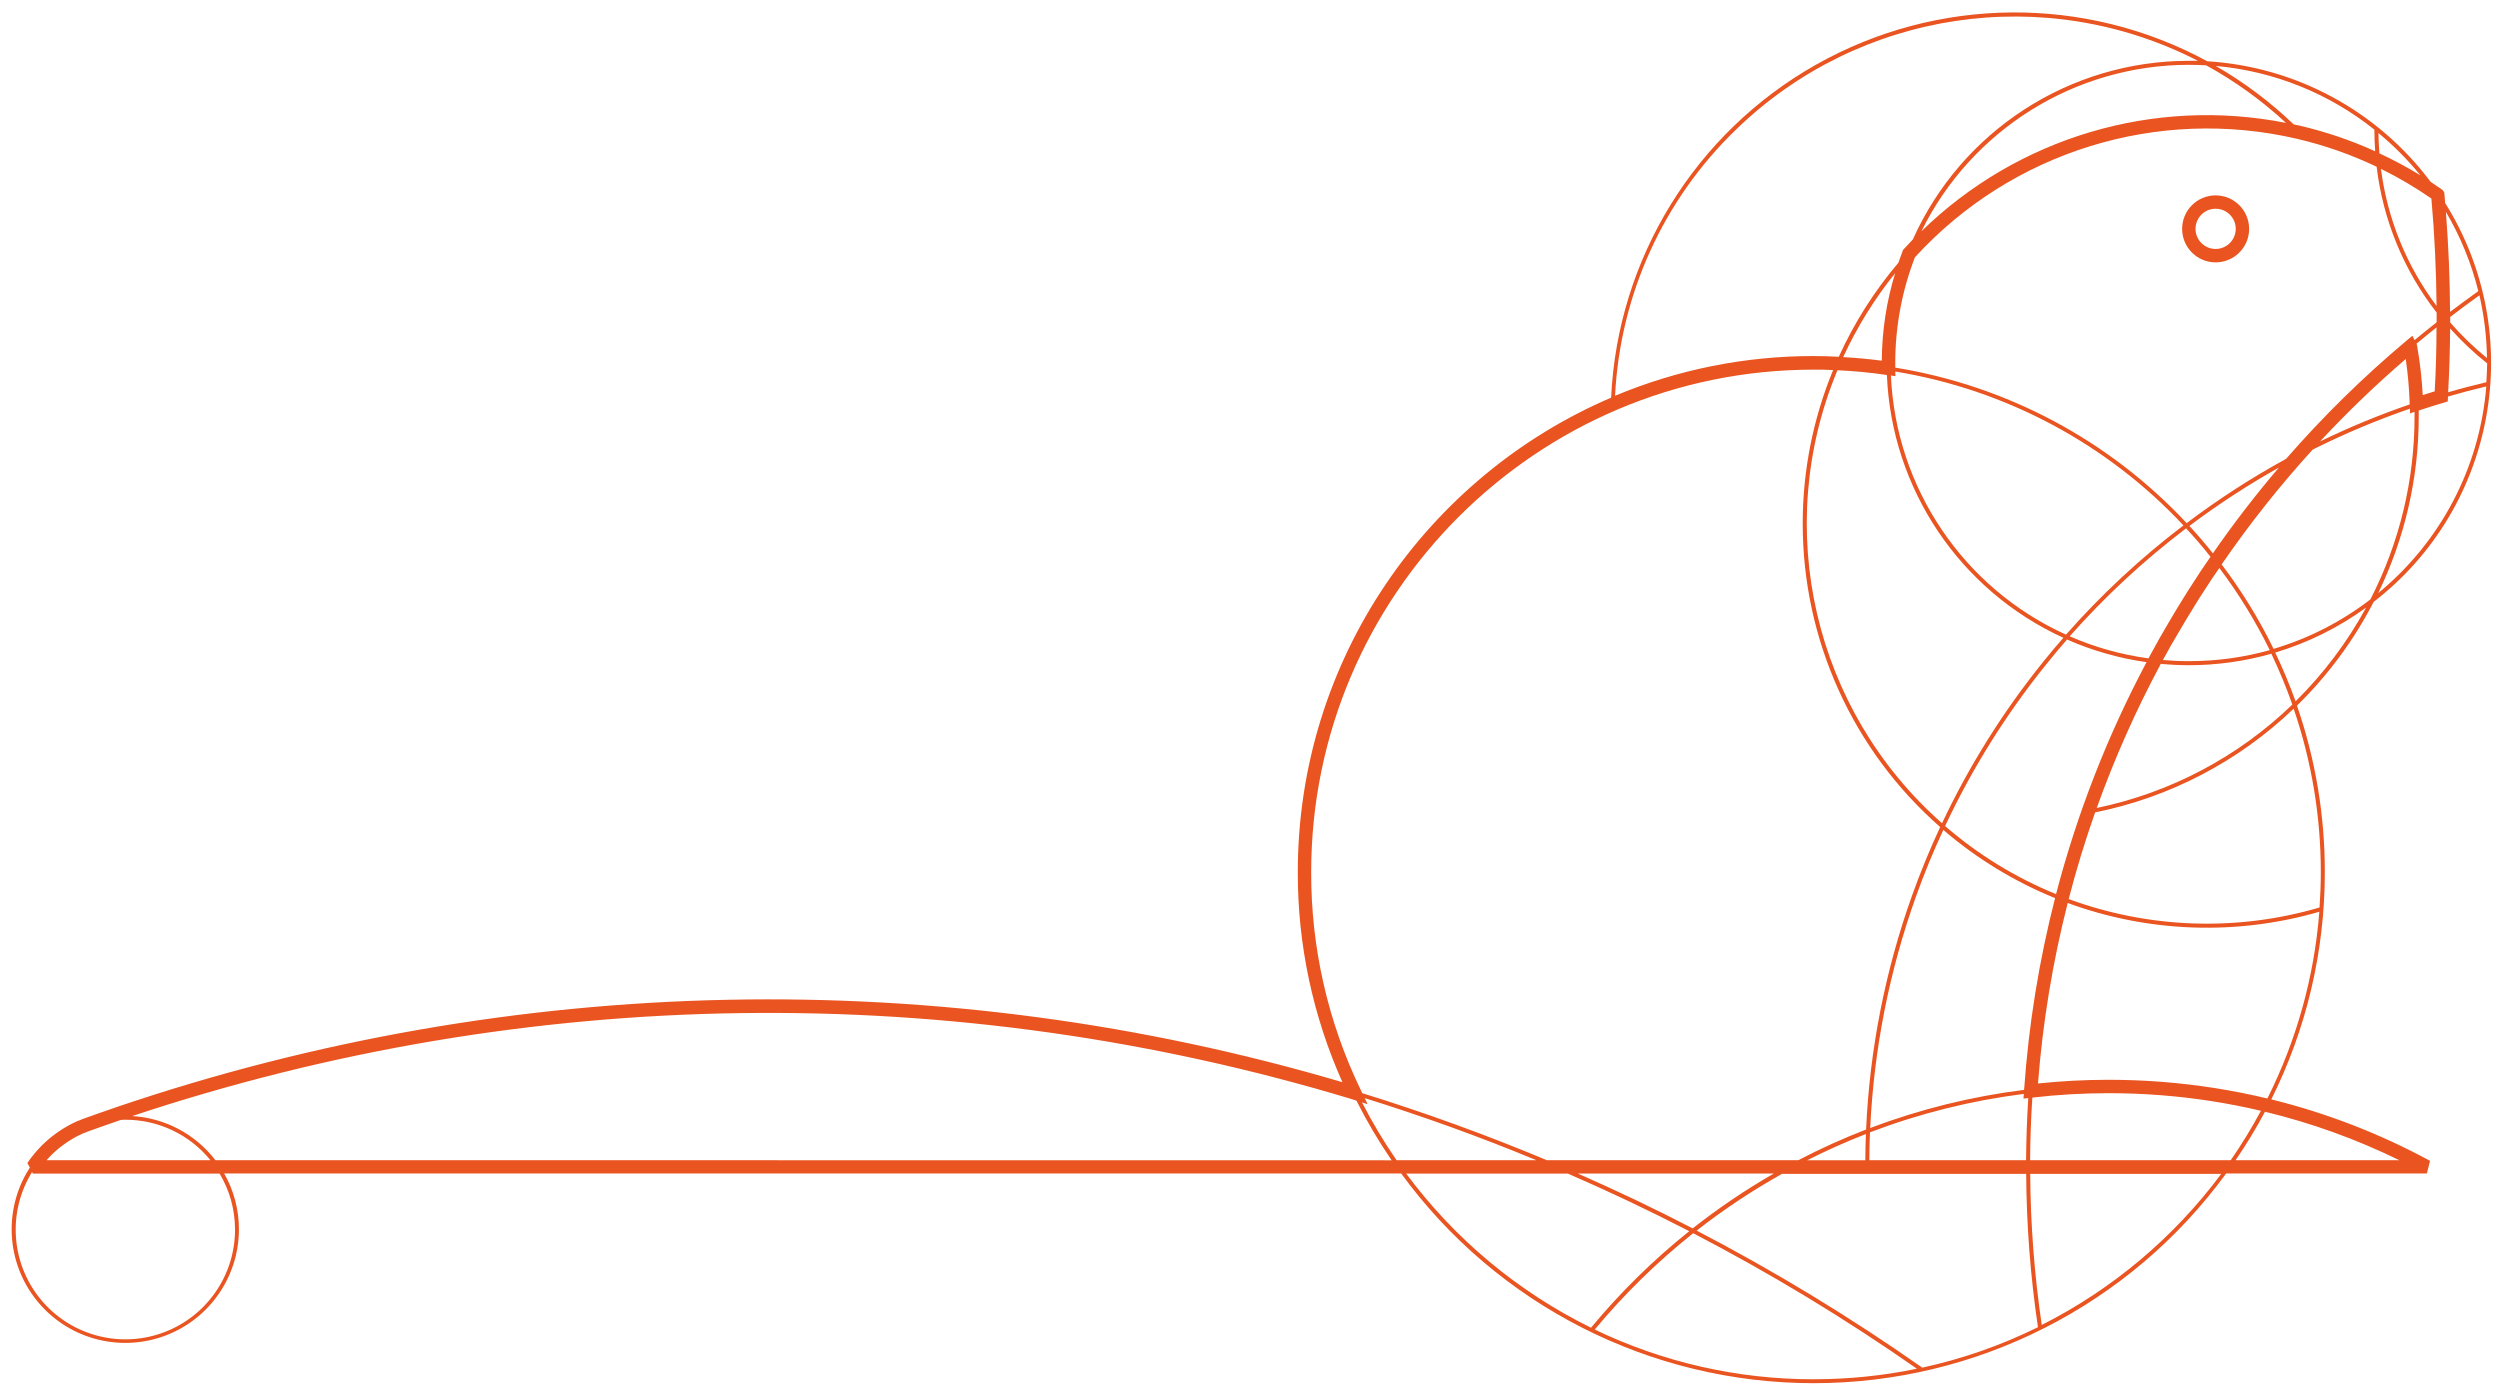
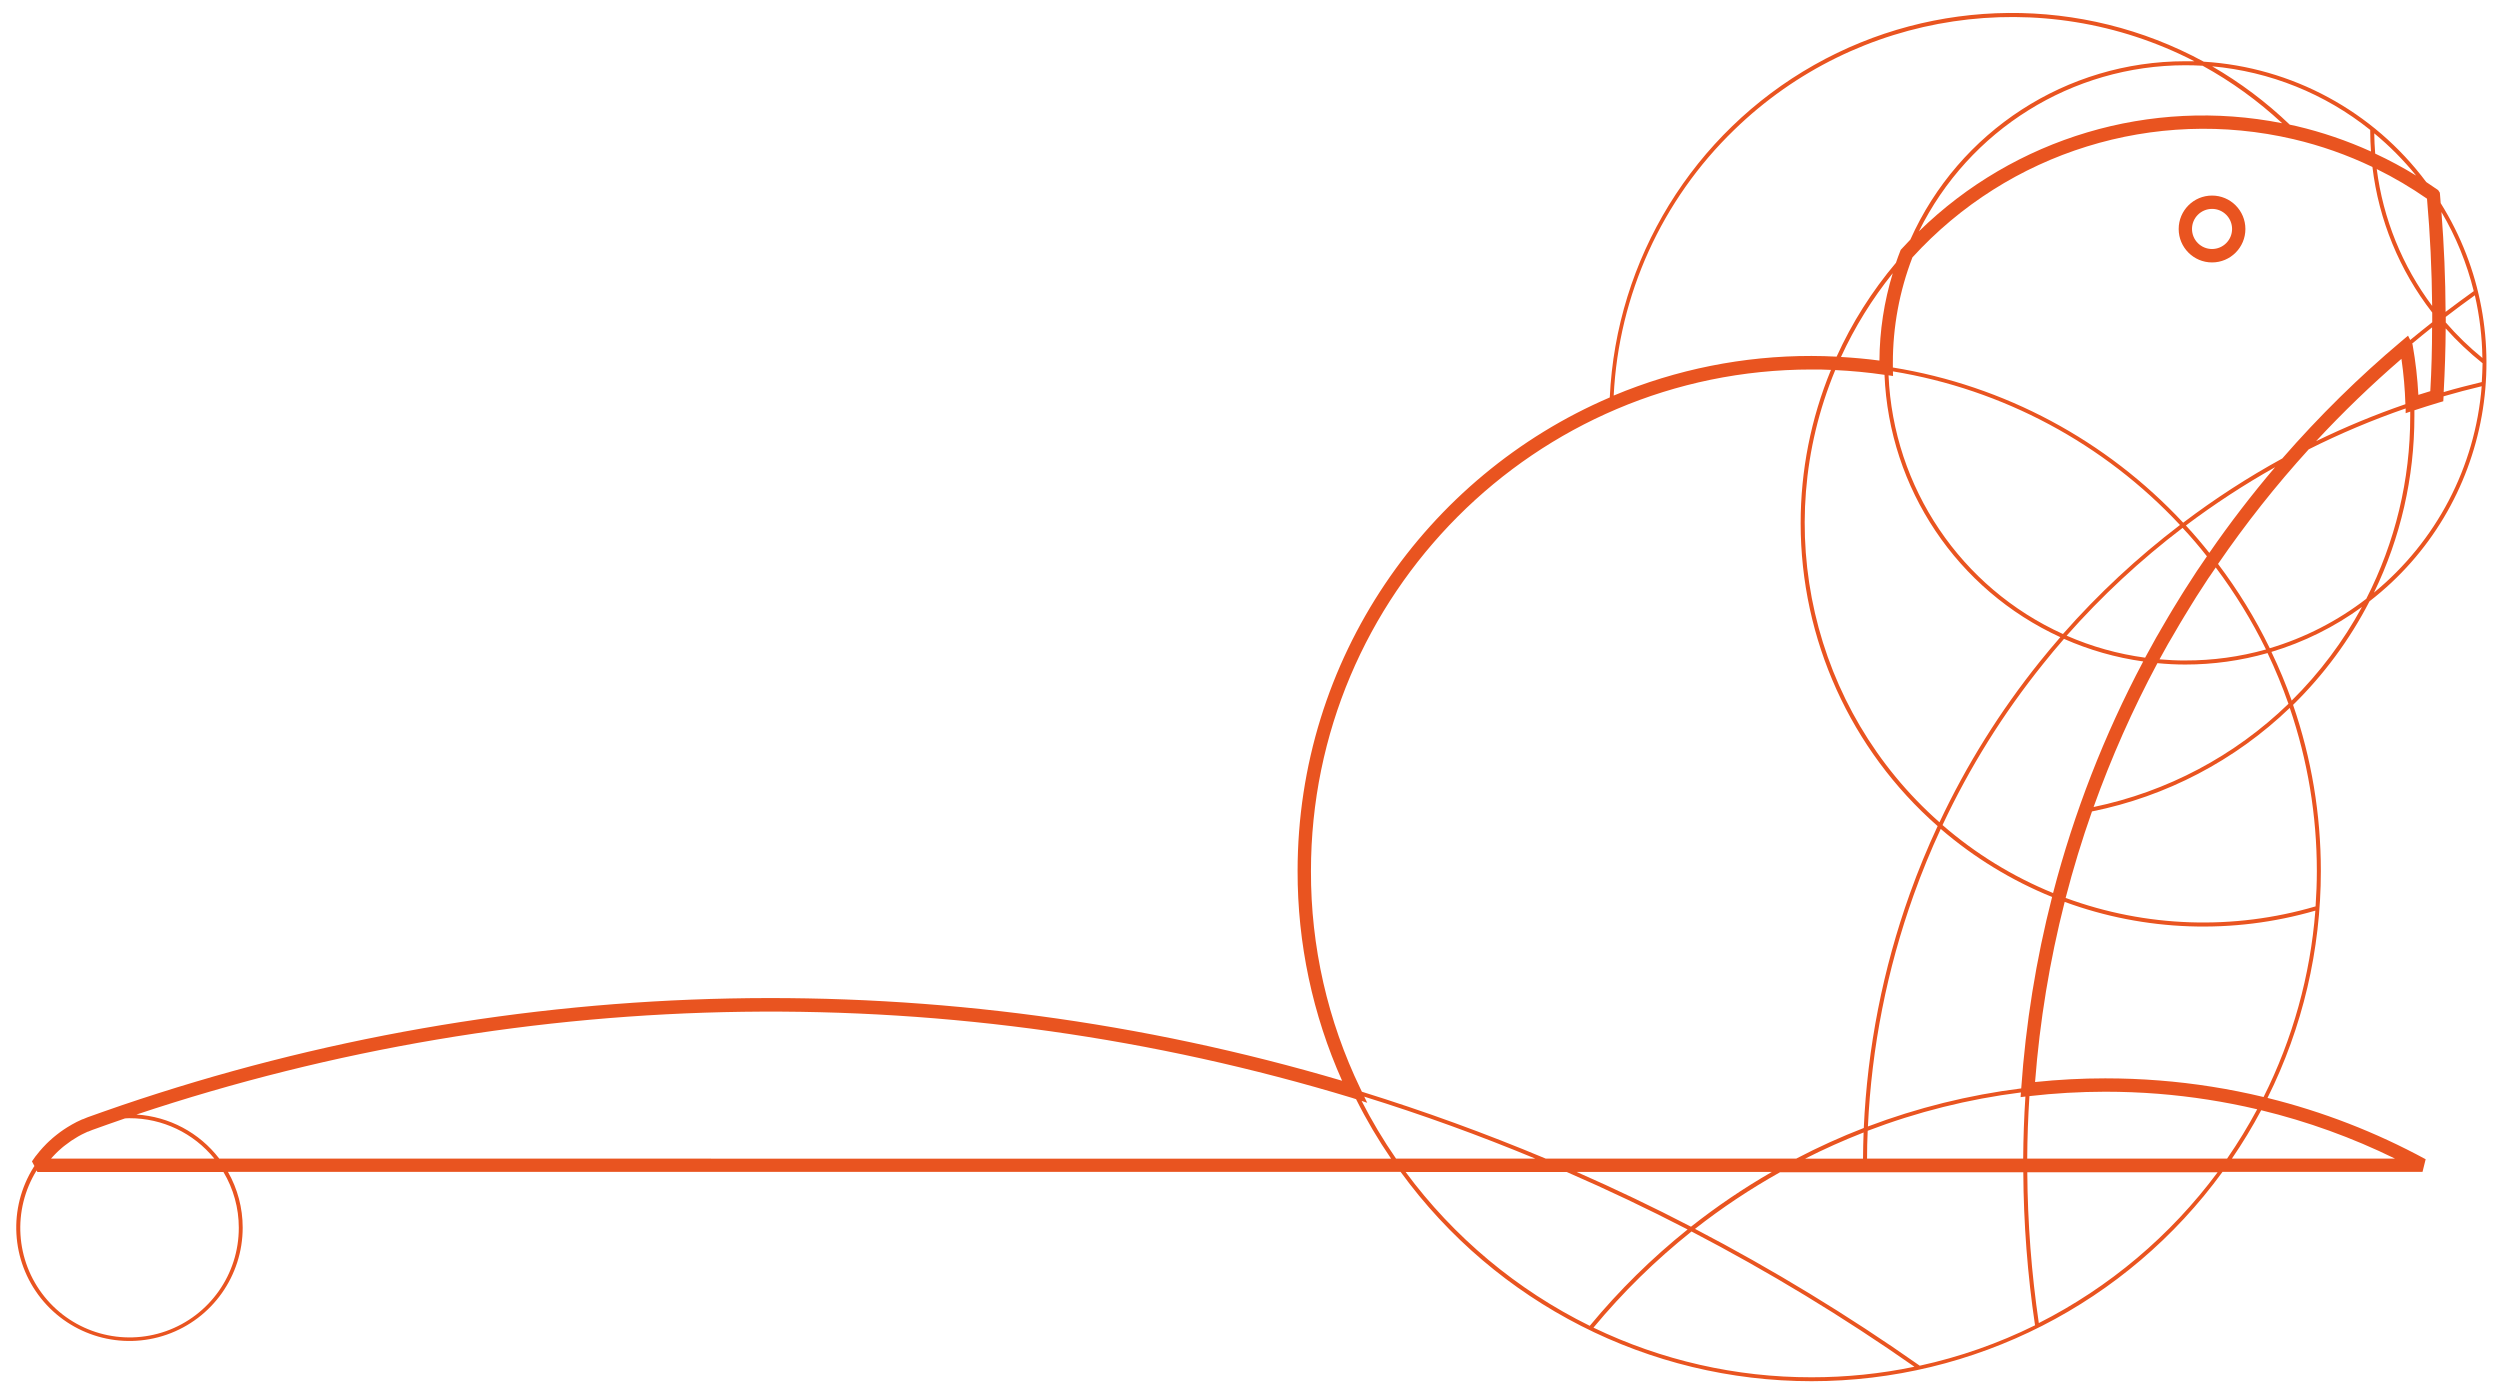
- <svg xmlns="http://www.w3.org/2000/svg" id="artwork" viewBox="0 0 793.33 442.85">
-   <defs>
-     <style>.cls-1{fill:#e95420;}</style>
-   </defs>
-   <path class="cls-1" d="M737.74,276.74a161.23,161.23,0,0,0-8.84-52.82A128.38,128.38,0,0,0,753.24,191,95.76,95.76,0,0,0,775.92,64.41c-.07-.92-.13-1.86-.22-2.78l-.06-.56-.52-.78-.33-.23c-1.15-.81-2.31-1.59-3.48-2.36a95.89,95.89,0,0,0-70.86-38.26A128.23,128.23,0,0,0,511.26,126.19c-58.41,25-99.43,83.09-99.43,150.55A162.23,162.23,0,0,0,426,343.42a643.53,643.53,0,0,0-388.85,7.84l-1.23.43c-1.54.53-3.09,1.06-4.63,1.61l-3.45,1.22h0l-1.4.5-.23.09-1.33.55-.11,0c-.63.28-1.25.57-1.87.88l-.39.21c-.36.19-.73.38-1.09.59l-.25.14a37.39,37.39,0,0,0-4.53,3.05l-.78.62-.62.53-.16.14-.86.77-.83.79-.56.58-.18.19-.44.46c-.73.79-1.45,1.64-2.13,2.53l-.11.13-.21.27c-.37.5-.73,1-1.07,1.51l.79,1.48-.24.35h0a36.06,36.06,0,1,0,66.58,19.21,35.83,35.83,0,0,0-4.69-17.72H444.63a162,162,0,0,0,261.8,0h63.7l1-4a212.49,212.49,0,0,0-50.37-19.5A161.24,161.24,0,0,0,737.74,276.74Zm-18.23,71.85a215.62,215.62,0,0,0-33.28-5.27c-5.67-.45-11.45-.67-17.16-.67a216.66,216.66,0,0,0-22.35,1.17,337.49,337.49,0,0,1,9.43-57.27A128.27,128.27,0,0,0,736,289.33,159.91,159.91,0,0,1,719.51,348.59ZM601.45,117.9a160.79,160.79,0,0,1,91.43,48.83,257.3,257.3,0,0,0-37.28,34.66,94.78,94.78,0,0,1-55.55-82.23l1.43.21Zm100.77,57.69c-2.39-3-4.86-5.89-7.45-8.7a256.31,256.31,0,0,1,28.41-18.53A342.32,342.32,0,0,0,702.22,175.59Zm-.76,1.1c-.57.83-1.15,1.66-1.71,2.5l-.49.72-1,1.47c-1.32,2-2.6,4-3.8,5.86-.27.42-.53.84-.79,1.27l-.48.76q-1.32,2.11-2.61,4.25c-.51.83-1,1.67-1.5,2.51-.8,1.35-1.6,2.71-2.38,4.07l-.37.65c-.33.57-.66,1.14-1,1.71-1.23,2.18-2.32,4.17-3.35,6.08l-.2.38a93.6,93.6,0,0,1-25-7,256.31,256.31,0,0,1,36.93-34.26Q697.78,172,701.46,176.69Zm-45.52,26.25a95.17,95.17,0,0,0,25.23,7.18,339.23,339.23,0,0,0-28.72,73.62,127.2,127.2,0,0,1-35.21-21.61,253.51,253.51,0,0,1,32-51.19Q652.5,206.86,655.94,202.94ZM652.14,285a341,341,0,0,0-9.83,60.85,212.6,212.6,0,0,0-48.83,12.1,253.06,253.06,0,0,1,14.57-73.59q3.84-10.73,8.63-21A128.47,128.47,0,0,0,652.14,285Zm33.56-74.34c2.93.28,5.89.43,8.88.43a95.54,95.54,0,0,0,26.19-3.64,161.68,161.68,0,0,1,6.66,16.13,126.27,126.27,0,0,1-62.07,32.82A337.76,337.76,0,0,1,685.7,210.65Zm8.88-.85c-2.77,0-5.51-.13-8.22-.36.84-1.55,1.73-3.16,2.7-4.89l1-1.68.38-.65q1.15-2,2.34-4c.5-.83,1-1.66,1.49-2.48q1.28-2.11,2.58-4.2l.48-.78.77-1.23c1.18-1.86,2.44-3.81,3.75-5.78l1-1.44.49-.73.93-1.35a161.64,161.64,0,0,1,16,26.07A94.57,94.57,0,0,1,694.58,209.8Zm68.84-95.88a127.31,127.31,0,0,1,1.26,14.4h0a256.69,256.69,0,0,0-28.45,11.75A341,341,0,0,1,763.42,113.92Zm9.19,10.26c-1.31.4-2.58.79-3.8,1.18A130.32,130.32,0,0,0,767,109.6l-.06-.31-.11-.22q3.14-2.62,6.35-5.17C773.18,110.61,773,117.41,772.61,124.18ZM771.56,63c1,11.29,1.54,22.73,1.64,34.08a92,92,0,0,1-17.65-43.5A125.44,125.44,0,0,1,771.56,63Zm1.66,36.2c0,.6,0,1.2,0,1.8v1.28c-2.35,1.84-4.67,3.73-7,5.64l-.7-1.38-2.05,1.72a344,344,0,0,0-38,37.33A257.22,257.22,0,0,0,693.9,166a162,162,0,0,0-92.47-49.34v-.45c0-.33,0-.66,0-1a92.78,92.78,0,0,1,6.23-33.55A125.65,125.65,0,0,1,729,44.07a124.13,124.13,0,0,1,25.18,8.84A93.37,93.37,0,0,0,773.22,99.19ZM597.15,114.46c-4.06-.54-8.15-.9-12.25-1.14a127.52,127.52,0,0,1,16.49-26.63A96.89,96.89,0,0,0,597.15,114.46Zm1.62,4.52a96,96,0,0,0,56,83.41q-3.33,3.81-6.5,7.75a254.73,254.73,0,0,0-32,51.1,126.72,126.72,0,0,1-33.19-143.75C588.33,117.74,593.59,118.22,598.77,119Zm-26.71,47.21a128,128,0,0,0,43.62,96.26q-4.89,10.5-8.83,21.47a254.47,254.47,0,0,0-14.68,74.51,210.58,210.58,0,0,0-21.5,9.73H490.85q-28.69-12-58.55-21.26l-.48-1a157.86,157.86,0,0,1-15.74-69.15c0-87.92,71.53-159.45,159.45-159.45,2.06,0,4.12,0,6.18.13A127.5,127.5,0,0,0,572.06,166.19Zm1.4,202q9.12-4.61,18.65-8.33c-.11,2.77-.16,5.55-.19,8.33ZM39.78,355.33a34.72,34.72,0,0,1,27,12.83h-52l.56-.62.44-.47.13-.13.49-.5.73-.7.76-.68.17-.15.52-.45.33-.26h0l.37-.29a33.08,33.08,0,0,1,4-2.7l.23-.13.94-.51.37-.19q.82-.42,1.65-.78l.1,0c.39-.17.78-.33,1.18-.48l.2-.08c.41-.16.83-.31,1.29-.46,1.15-.42,2.31-.83,3.46-1.23q2.81-1,5.61-1.95C38.78,355.34,39.28,355.33,39.78,355.33Zm29.36,12.83h-.79a36,36,0,0,0-26.38-14,639.42,639.42,0,0,1,387.26-5.29l1.22.41a162.77,162.77,0,0,0,11.16,18.92Zm363.07-18.34,1.79.6-.94-1.95q27.72,8.61,54.47,19.69H443.17A162.69,162.69,0,0,1,432.21,349.82Zm130.66,22.59a213.1,213.1,0,0,0-25.73,17.4q-17.92-9.29-36.43-17.4Zm30.33-4.25c0-3,.08-5.9.21-8.84a210.81,210.81,0,0,1,48.81-12.19l-.11,1.49,1.53-.18q-.63,9.84-.7,19.72Zm92.88,0H644.22q.06-9.95.71-19.86a212.2,212.2,0,0,1,24.14-1.4c5.6,0,11.26.22,16.83.66a210,210,0,0,1,31.57,4.93,162.37,162.37,0,0,1-9.58,15.67Zm32.67-15.37a207.51,207.51,0,0,1,42.61,15.37H709.43A162,162,0,0,0,718.75,352.79Zm17.72-76.05c0,3.78-.15,7.52-.4,11.24a127.09,127.09,0,0,1-79.61-2.68q3.6-13.92,8.39-27.5a127.51,127.51,0,0,0,63-32.91A160.14,160.14,0,0,1,736.47,276.74Zm-8-54.15A161.08,161.08,0,0,0,722,207.08a95.73,95.73,0,0,0,28.85-14.29A127.41,127.41,0,0,1,728.43,222.59Zm23.8-32.43a94.38,94.38,0,0,1-30.79,15.75A162,162,0,0,0,705,179.11a339.86,339.86,0,0,1,28.88-36.43,252.76,252.76,0,0,1,30.88-13l0,1.51,1.45-.49c0,.5,0,1,0,1.48A126.64,126.64,0,0,1,752.23,190.16Zm2.37-1.88a128,128,0,0,0,12.9-56.11c0-.63,0-1.26,0-1.9,2.43-.81,5-1.61,7.78-2.45l1.43-.42.08-1.49v-.08c4-1.17,8.06-2.24,12.15-3.21A94.57,94.57,0,0,1,754.6,188.28Zm34.42-67c-4.09,1-8.15,2-12.18,3.2.37-6.76.58-13.54.63-20.24a95,95,0,0,0,11.75,11.07C789.21,117.33,789.14,119.31,789,121.29Zm.18-7.62a93.67,93.67,0,0,1-11.71-11.32V101c0-.14,0-.28,0-.42q4.57-3.51,9.27-6.87A94.48,94.48,0,0,1,789.2,113.67Zm-2.76-21.3c-3,2.15-6,4.36-9,6.62-.05-10.56-.5-21.2-1.32-31.75A93.83,93.83,0,0,1,786.44,92.37ZM768.1,55.66a128.32,128.32,0,0,0-13.05-7c-.16-2.13-.27-4.28-.29-6.44A95.49,95.49,0,0,1,768.1,55.66ZM753.47,41.14v.32c0,2.2.1,4.38.25,6.54A129.55,129.55,0,0,0,730,39.93c-.71-.17-1.43-.32-2.15-.47a128.65,128.65,0,0,0-24.73-18.54A94.07,94.07,0,0,1,753.47,41.14ZM725.42,39a129.7,129.7,0,0,0-115.7,34.39,94.74,94.74,0,0,1,84.86-52.82c1.85,0,3.69.06,5.51.16A127.54,127.54,0,0,1,725.42,39ZM550.87,41.14A127.09,127.09,0,0,1,697.47,19.3c-1,0-1.92,0-2.89,0A96,96,0,0,0,607,76c-.95,1-1.9,2-2.82,3l-.27.29-.14.37c-.48,1.23-.93,2.47-1.36,3.72a128.15,128.15,0,0,0-18.9,29.83c-2.67-.13-5.34-.22-8-.22a162.8,162.8,0,0,0-63,12.6A126.11,126.11,0,0,1,550.87,41.14Zm-476.29,349a34.8,34.8,0,1,1-64.41-18.21l.26.49H69.69A34.55,34.55,0,0,1,74.58,390.13Zm371.64-17.72h51.32q19.55,8.49,38.51,18.27a214.77,214.77,0,0,0-31.17,30.64A162.1,162.1,0,0,1,446.22,372.41Zm129.31,65.27a160,160,0,0,1-69.47-15.78,212.71,212.71,0,0,1,31.24-30.57,637.13,637.13,0,0,1,71,43A160.54,160.54,0,0,1,575.53,437.68ZM610,434a636.64,636.64,0,0,0-71.59-43.49,211,211,0,0,1,27.07-18h77.49a345.92,345.92,0,0,0,3.74,48.65A159.4,159.4,0,0,1,610,434Zm37.92-13.49a343.49,343.49,0,0,1-3.67-48h60.62A162.08,162.08,0,0,1,647.89,420.46Z" />
-   <path class="cls-1" d="M703.09,62a10.63,10.63,0,1,0,10.63,10.63A10.64,10.64,0,0,0,703.09,62Zm0,17a6.38,6.38,0,1,1,6.38-6.37A6.38,6.38,0,0,1,703.09,79Z" />
+ <svg xmlns="http://www.w3.org/2000/svg" width="269px" height="150px" viewBox="0 0 268 150" version="1.1">
+   <g id="surface1">
+     <path style=" stroke:none;fill-rule:nonzero;fill:rgb(91.373%,32.941%,12.549%);fill-opacity:1;" d="M 249.223 93.723 C 249.227 87.637 248.219 81.594 246.234 75.844 C 249.551 72.594 252.328 68.832 254.457 64.703 C 267.625 54.52 270.941 35.988 262.117 21.855 C 262.094 21.547 262.074 21.227 262.043 20.914 L 262.023 20.727 L 261.848 20.461 L 261.738 20.383 C 261.348 20.109 260.957 19.848 260.562 19.586 C 254.867 11.957 246.113 7.223 236.625 6.637 C 223.516 -0.48 207.68 -0.344 194.695 6.996 C 181.711 14.336 173.406 27.848 172.711 42.766 C 152.98 51.227 139.121 70.891 139.121 93.723 C 139.105 101.5 140.738 109.191 143.91 116.289 C 100.898 103.578 55.016 104.508 12.551 118.945 L 12.133 119.09 C 11.613 119.27 11.09 119.449 10.57 119.633 L 9.406 120.047 L 8.934 120.215 L 8.855 120.246 L 8.406 120.434 L 8.367 120.434 C 8.156 120.527 7.945 120.625 7.734 120.73 L 7.605 120.801 C 7.484 120.867 7.359 120.93 7.234 121 L 7.152 121.051 C 6.617 121.355 6.105 121.699 5.621 122.082 L 5.359 122.293 L 5.148 122.469 L 5.094 122.52 L 4.805 122.777 L 4.523 123.047 L 4.336 123.242 L 4.273 123.309 L 4.125 123.461 C 3.879 123.73 3.637 124.016 3.406 124.32 L 3.367 124.363 L 3.297 124.453 C 3.172 124.625 3.051 124.793 2.938 124.965 L 3.203 125.465 L 3.121 125.586 C 0.363 129.977 0.676 135.633 3.902 139.691 C 7.129 143.746 12.562 145.316 17.453 143.605 C 22.34 141.895 25.613 137.273 25.613 132.086 C 25.613 129.984 25.066 127.918 24.027 126.09 L 150.203 126.09 C 160.504 140.246 176.938 148.617 194.422 148.617 C 211.91 148.617 228.344 140.246 238.645 126.09 L 260.164 126.09 L 260.5 124.734 C 255.133 121.82 249.414 119.602 243.484 118.137 C 247.262 110.555 249.227 102.195 249.223 93.723 Z M 243.062 118.039 C 239.367 117.152 235.609 116.555 231.82 116.258 C 229.906 116.105 227.953 116.031 226.023 116.031 C 223.5 116.031 220.98 116.164 218.473 116.426 C 218.977 109.887 220.043 103.398 221.66 97.043 C 230.32 100.227 239.77 100.555 248.633 97.984 C 248.09 104.969 246.199 111.777 243.062 118.039 Z M 203.18 39.961 C 215.016 41.902 225.875 47.715 234.066 56.488 C 229.492 59.973 225.273 63.902 221.473 68.219 C 210.48 63.227 203.227 52.465 202.707 40.387 L 203.191 40.457 Z M 237.223 59.488 C 236.414 58.473 235.578 57.492 234.703 56.543 C 237.762 54.242 240.969 52.145 244.301 50.27 C 241.789 53.223 239.426 56.297 237.223 59.488 Z M 236.965 59.859 C 236.773 60.141 236.578 60.422 236.387 60.707 L 236.223 60.949 L 235.883 61.445 C 235.438 62.125 235.004 62.801 234.602 63.43 C 234.508 63.57 234.422 63.715 234.332 63.859 L 234.172 64.117 C 233.875 64.594 233.578 65.074 233.289 65.555 C 233.117 65.836 232.953 66.121 232.781 66.406 C 232.512 66.863 232.242 67.32 231.98 67.781 L 231.855 68.004 C 231.742 68.195 231.629 68.387 231.516 68.582 C 231.102 69.32 230.73 69.992 230.383 70.641 L 230.316 70.766 C 227.406 70.375 224.562 69.578 221.871 68.398 C 225.641 64.133 229.816 60.25 234.348 56.801 C 235.262 57.781 236.137 58.801 236.965 59.859 Z M 221.586 68.742 C 224.305 69.945 227.172 70.762 230.109 71.172 C 225.918 79.074 222.664 87.434 220.41 96.09 C 216.07 94.32 212.055 91.848 208.516 88.777 C 211.414 82.59 215.043 76.773 219.324 71.453 C 220.059 70.531 220.812 69.629 221.586 68.742 Z M 220.305 96.516 C 218.578 103.27 217.469 110.16 216.984 117.113 C 211.344 117.82 205.805 119.195 200.488 121.207 C 200.883 112.707 202.543 104.312 205.41 96.301 C 206.273 93.879 207.246 91.512 208.324 89.191 C 211.895 92.27 215.941 94.742 220.305 96.516 Z M 231.641 71.355 C 232.629 71.453 233.629 71.504 234.641 71.504 C 237.633 71.504 240.609 71.09 243.488 70.27 C 244.336 72.047 245.086 73.871 245.738 75.73 C 239.938 81.344 232.668 85.195 224.77 86.836 C 226.676 81.512 228.973 76.336 231.641 71.352 Z M 234.641 71.07 C 233.703 71.07 232.777 71.023 231.863 70.945 C 232.148 70.422 232.449 69.879 232.777 69.293 L 233.113 68.723 L 233.242 68.504 C 233.5 68.051 233.766 67.602 234.031 67.148 C 234.203 66.867 234.371 66.586 234.535 66.309 C 234.824 65.832 235.113 65.359 235.406 64.887 L 235.57 64.625 L 235.828 64.207 C 236.227 63.578 236.652 62.918 237.098 62.25 L 237.434 61.766 L 237.602 61.516 L 237.914 61.059 C 239.988 63.824 241.801 66.777 243.32 69.883 C 240.492 70.676 237.574 71.074 234.641 71.066 Z M 257.895 38.617 C 258.129 40.234 258.273 41.859 258.32 43.492 C 255.043 44.621 251.832 45.949 248.711 47.469 C 251.605 44.348 254.672 41.395 257.895 38.613 Z M 261 42.09 C 260.559 42.227 260.129 42.355 259.715 42.488 C 259.621 40.699 259.418 38.918 259.105 37.152 L 259.086 37.047 L 259.047 36.973 C 259.754 36.383 260.469 35.797 261.191 35.223 C 261.191 37.492 261.133 39.797 261 42.086 Z M 260.645 21.379 C 260.984 25.199 261.164 29.074 261.199 32.914 C 257.977 28.605 255.922 23.531 255.238 18.191 C 257.117 19.117 258.926 20.184 260.645 21.379 Z M 261.207 33.633 C 261.207 33.836 261.207 34.039 261.207 34.242 L 261.207 34.676 C 260.414 35.297 259.629 35.938 258.84 36.582 L 258.605 36.117 L 257.914 36.699 C 253.312 40.57 249.023 44.797 245.074 49.332 C 241.355 51.371 237.793 53.68 234.41 56.242 C 226.133 47.359 215.145 41.484 203.172 39.543 L 203.172 39.391 C 203.172 39.277 203.172 39.164 203.172 39.051 C 203.168 35.168 203.883 31.316 205.277 27.695 C 215.637 16.336 231.312 11.473 246.27 14.973 C 249.203 15.66 252.055 16.664 254.773 17.965 C 255.457 23.676 257.68 29.09 261.207 33.629 Z M 201.727 38.797 C 200.355 38.613 198.973 38.492 197.59 38.41 C 199.07 35.188 200.941 32.16 203.16 29.398 C 202.23 32.445 201.746 35.609 201.727 38.797 Z M 202.273 40.328 C 202.77 52.555 210.082 63.469 221.191 68.559 C 220.441 69.418 219.711 70.293 218.996 71.18 C 214.723 76.496 211.094 82.301 208.188 88.477 C 194.441 76.336 189.934 56.773 196.973 39.82 C 198.746 39.906 200.523 40.07 202.273 40.332 Z M 193.25 56.305 C 193.25 68.785 198.621 80.66 207.988 88.887 C 206.887 91.254 205.891 93.676 205.004 96.152 C 202.102 104.262 200.43 112.762 200.043 121.371 C 197.562 122.332 195.141 123.43 192.781 124.664 L 165.816 124.664 C 159.355 121.957 152.762 119.559 146.039 117.469 L 145.875 117.129 C 142.355 109.832 140.535 101.828 140.559 93.727 C 140.559 63.969 164.723 39.758 194.422 39.758 C 195.121 39.758 195.816 39.758 196.512 39.801 C 194.355 45.035 193.246 50.645 193.25 56.305 Z M 193.723 124.676 C 195.777 123.633 197.879 122.695 200.023 121.855 C 199.988 122.793 199.969 123.734 199.961 124.676 Z M 13.438 120.32 C 16.977 120.316 20.328 121.91 22.559 124.664 L 4.992 124.664 L 5.184 124.453 L 5.332 124.297 L 5.375 124.25 L 5.539 124.082 L 5.785 123.844 L 6.043 123.613 L 6.277 123.41 L 6.387 123.324 L 6.512 123.227 C 6.941 122.887 7.391 122.582 7.863 122.312 L 7.941 122.266 L 8.258 122.094 L 8.383 122.031 C 8.57 121.938 8.754 121.848 8.941 121.766 L 8.977 121.766 C 9.109 121.711 9.238 121.656 9.375 121.605 L 9.441 121.578 C 9.582 121.523 9.723 121.473 9.879 121.422 C 10.266 121.277 10.656 121.141 11.047 121.004 C 11.68 120.781 12.312 120.559 12.941 120.344 C 13.102 120.324 13.27 120.32 13.438 120.32 Z M 23.355 124.664 L 23.09 124.664 C 20.945 121.867 17.691 120.137 14.18 119.926 C 56.551 105.793 102.258 105.168 145 118.137 L 145.414 118.273 C 146.523 120.492 147.785 122.629 149.184 124.676 Z M 146.008 118.457 L 146.613 118.66 L 146.293 118 C 152.539 119.941 158.672 122.164 164.695 124.664 L 149.711 124.664 C 148.34 122.68 147.105 120.605 146.008 118.457 Z M 190.148 126.102 C 187.109 127.852 184.207 129.82 181.453 131.992 C 177.418 129.895 173.316 127.934 169.148 126.102 Z M 200.395 124.664 C 200.395 123.648 200.418 122.668 200.465 121.672 C 205.777 119.641 211.312 118.258 216.953 117.547 L 216.914 118.051 L 217.434 117.988 C 217.289 120.211 217.211 122.434 217.195 124.664 Z M 231.77 124.664 L 217.629 124.664 C 217.641 122.418 217.723 120.18 217.867 117.941 C 220.574 117.629 223.297 117.473 226.023 117.469 C 227.914 117.469 229.828 117.543 231.707 117.691 C 235.301 117.977 238.867 118.535 242.375 119.359 C 241.395 121.188 240.316 122.957 239.137 124.664 Z M 242.805 119.461 C 247.777 120.664 252.605 122.41 257.199 124.664 L 239.656 124.664 C 240.801 122.988 241.852 121.254 242.805 119.461 Z M 248.793 93.723 C 248.793 95 248.742 96.266 248.656 97.527 C 239.828 100.117 230.398 99.801 221.762 96.617 C 222.574 93.477 223.52 90.375 224.598 87.312 C 232.602 85.695 239.984 81.832 245.879 76.172 C 247.809 81.82 248.793 87.75 248.793 93.723 Z M 246.09 75.395 C 245.453 73.609 244.723 71.855 243.902 70.145 C 247.402 69.094 250.695 67.461 253.648 65.309 C 251.633 69.023 249.082 72.422 246.074 75.395 Z M 254.129 64.418 C 251.02 66.82 247.492 68.629 243.727 69.75 C 242.172 66.551 240.305 63.512 238.16 60.68 C 241.129 56.352 244.387 52.23 247.918 48.348 C 251.293 46.652 254.777 45.184 258.348 43.949 L 258.348 44.461 L 258.84 44.293 C 258.84 44.461 258.84 44.633 258.84 44.793 C 258.848 51.617 257.227 58.348 254.117 64.418 Z M 254.93 63.781 C 257.805 57.863 259.293 51.371 259.289 44.789 C 259.289 44.578 259.289 44.363 259.289 44.148 C 260.109 43.875 260.977 43.602 261.914 43.32 L 262.398 43.176 L 262.426 42.672 L 262.426 42.645 C 263.777 42.25 265.148 41.887 266.531 41.559 C 265.84 50.242 261.645 58.266 254.918 63.781 Z M 266.559 41.105 C 265.176 41.445 263.805 41.781 262.441 42.188 C 262.566 39.898 262.641 37.605 262.656 35.336 C 263.871 36.695 265.199 37.949 266.625 39.086 C 266.609 39.77 266.586 40.438 266.539 41.109 Z M 266.617 38.527 C 265.191 37.367 263.867 36.086 262.664 34.695 L 262.664 34.242 C 262.664 34.195 262.664 34.145 262.664 34.098 C 263.691 33.309 264.734 32.531 265.793 31.773 C 266.305 33.988 266.574 36.254 266.605 38.527 Z M 265.688 31.316 C 264.672 32.043 263.66 32.793 262.645 33.559 C 262.629 29.984 262.477 26.383 262.199 22.812 C 263.762 25.465 264.934 28.328 265.672 31.32 Z M 259.477 18.895 C 258.055 18.02 256.582 17.23 255.07 16.527 C 255.016 15.805 254.977 15.078 254.969 14.348 C 256.621 15.711 258.129 17.234 259.477 18.895 Z M 254.535 13.98 L 254.535 14.09 C 254.535 14.832 254.57 15.57 254.617 16.301 C 252.043 15.137 249.359 14.219 246.605 13.57 C 246.367 13.516 246.121 13.465 245.879 13.414 C 243.355 10.992 240.551 8.887 237.527 7.137 C 243.742 7.695 249.66 10.074 254.535 13.98 Z M 245.059 13.258 C 230.914 10.457 216.297 14.809 205.973 24.895 C 211.359 13.961 222.469 7.031 234.641 7.02 C 235.266 7.02 235.887 7.039 236.504 7.074 C 239.598 8.773 242.469 10.852 245.059 13.258 Z M 186.094 13.98 C 199.309 1.129 219.234 -1.844 235.617 6.59 C 235.277 6.59 234.969 6.59 234.641 6.59 C 221.867 6.59 210.285 14.102 205.055 25.781 C 204.734 26.117 204.414 26.457 204.102 26.793 L 204.012 26.895 L 203.965 27.02 C 203.801 27.434 203.648 27.855 203.504 28.277 C 200.922 31.332 198.773 34.73 197.121 38.375 C 196.219 38.328 195.316 38.301 194.418 38.301 C 187.109 38.289 179.875 39.738 173.133 42.562 C 173.672 31.734 178.305 21.512 186.094 13.98 Z M 25.195 132.102 C 25.203 137.102 22.066 141.559 17.367 143.23 C 12.664 144.898 7.422 143.414 4.289 139.527 C 1.156 135.637 0.816 130.191 3.438 125.941 L 3.523 126.105 L 23.543 126.105 C 24.621 127.918 25.195 129.988 25.195 132.102 Z M 150.742 126.105 L 168.078 126.105 C 172.48 128.02 176.816 130.082 181.086 132.289 C 177.234 135.379 173.707 138.852 170.559 142.66 C 162.73 138.801 155.934 133.125 150.742 126.102 Z M 194.422 148.195 C 186.301 148.207 178.277 146.379 170.957 142.855 C 174.109 139.055 177.645 135.586 181.508 132.508 C 189.812 136.832 197.824 141.695 205.492 147.062 C 201.852 147.82 198.141 148.199 194.422 148.195 Z M 206.066 146.949 C 198.34 141.516 190.258 136.598 181.883 132.227 C 184.77 129.965 187.828 127.93 191.027 126.137 L 217.207 126.137 C 217.238 131.648 217.66 137.148 218.469 142.602 C 214.527 144.551 210.363 146.012 206.066 146.949 Z M 218.879 142.383 C 218.086 137.004 217.672 131.574 217.637 126.137 L 238.117 126.137 C 233.043 132.969 226.453 138.527 218.867 142.367 Z M 218.879 142.383 " />
+     <path style=" stroke:none;fill-rule:nonzero;fill:rgb(91.373%,32.941%,12.549%);fill-opacity:1;" d="M 237.516 21.043 C 235.531 21.043 233.926 22.652 233.926 24.641 C 233.926 26.625 235.531 28.238 237.516 28.238 C 239.5 28.238 241.105 26.625 241.105 24.641 C 241.105 22.652 239.496 21.043 237.516 21.043 Z M 237.516 26.793 C 236.324 26.793 235.359 25.828 235.359 24.633 C 235.359 23.441 236.328 22.477 237.52 22.477 C 238.707 22.477 239.672 23.445 239.672 24.641 C 239.668 25.832 238.703 26.793 237.516 26.793 Z M 237.516 26.793 " />
+   </g>
</svg>
